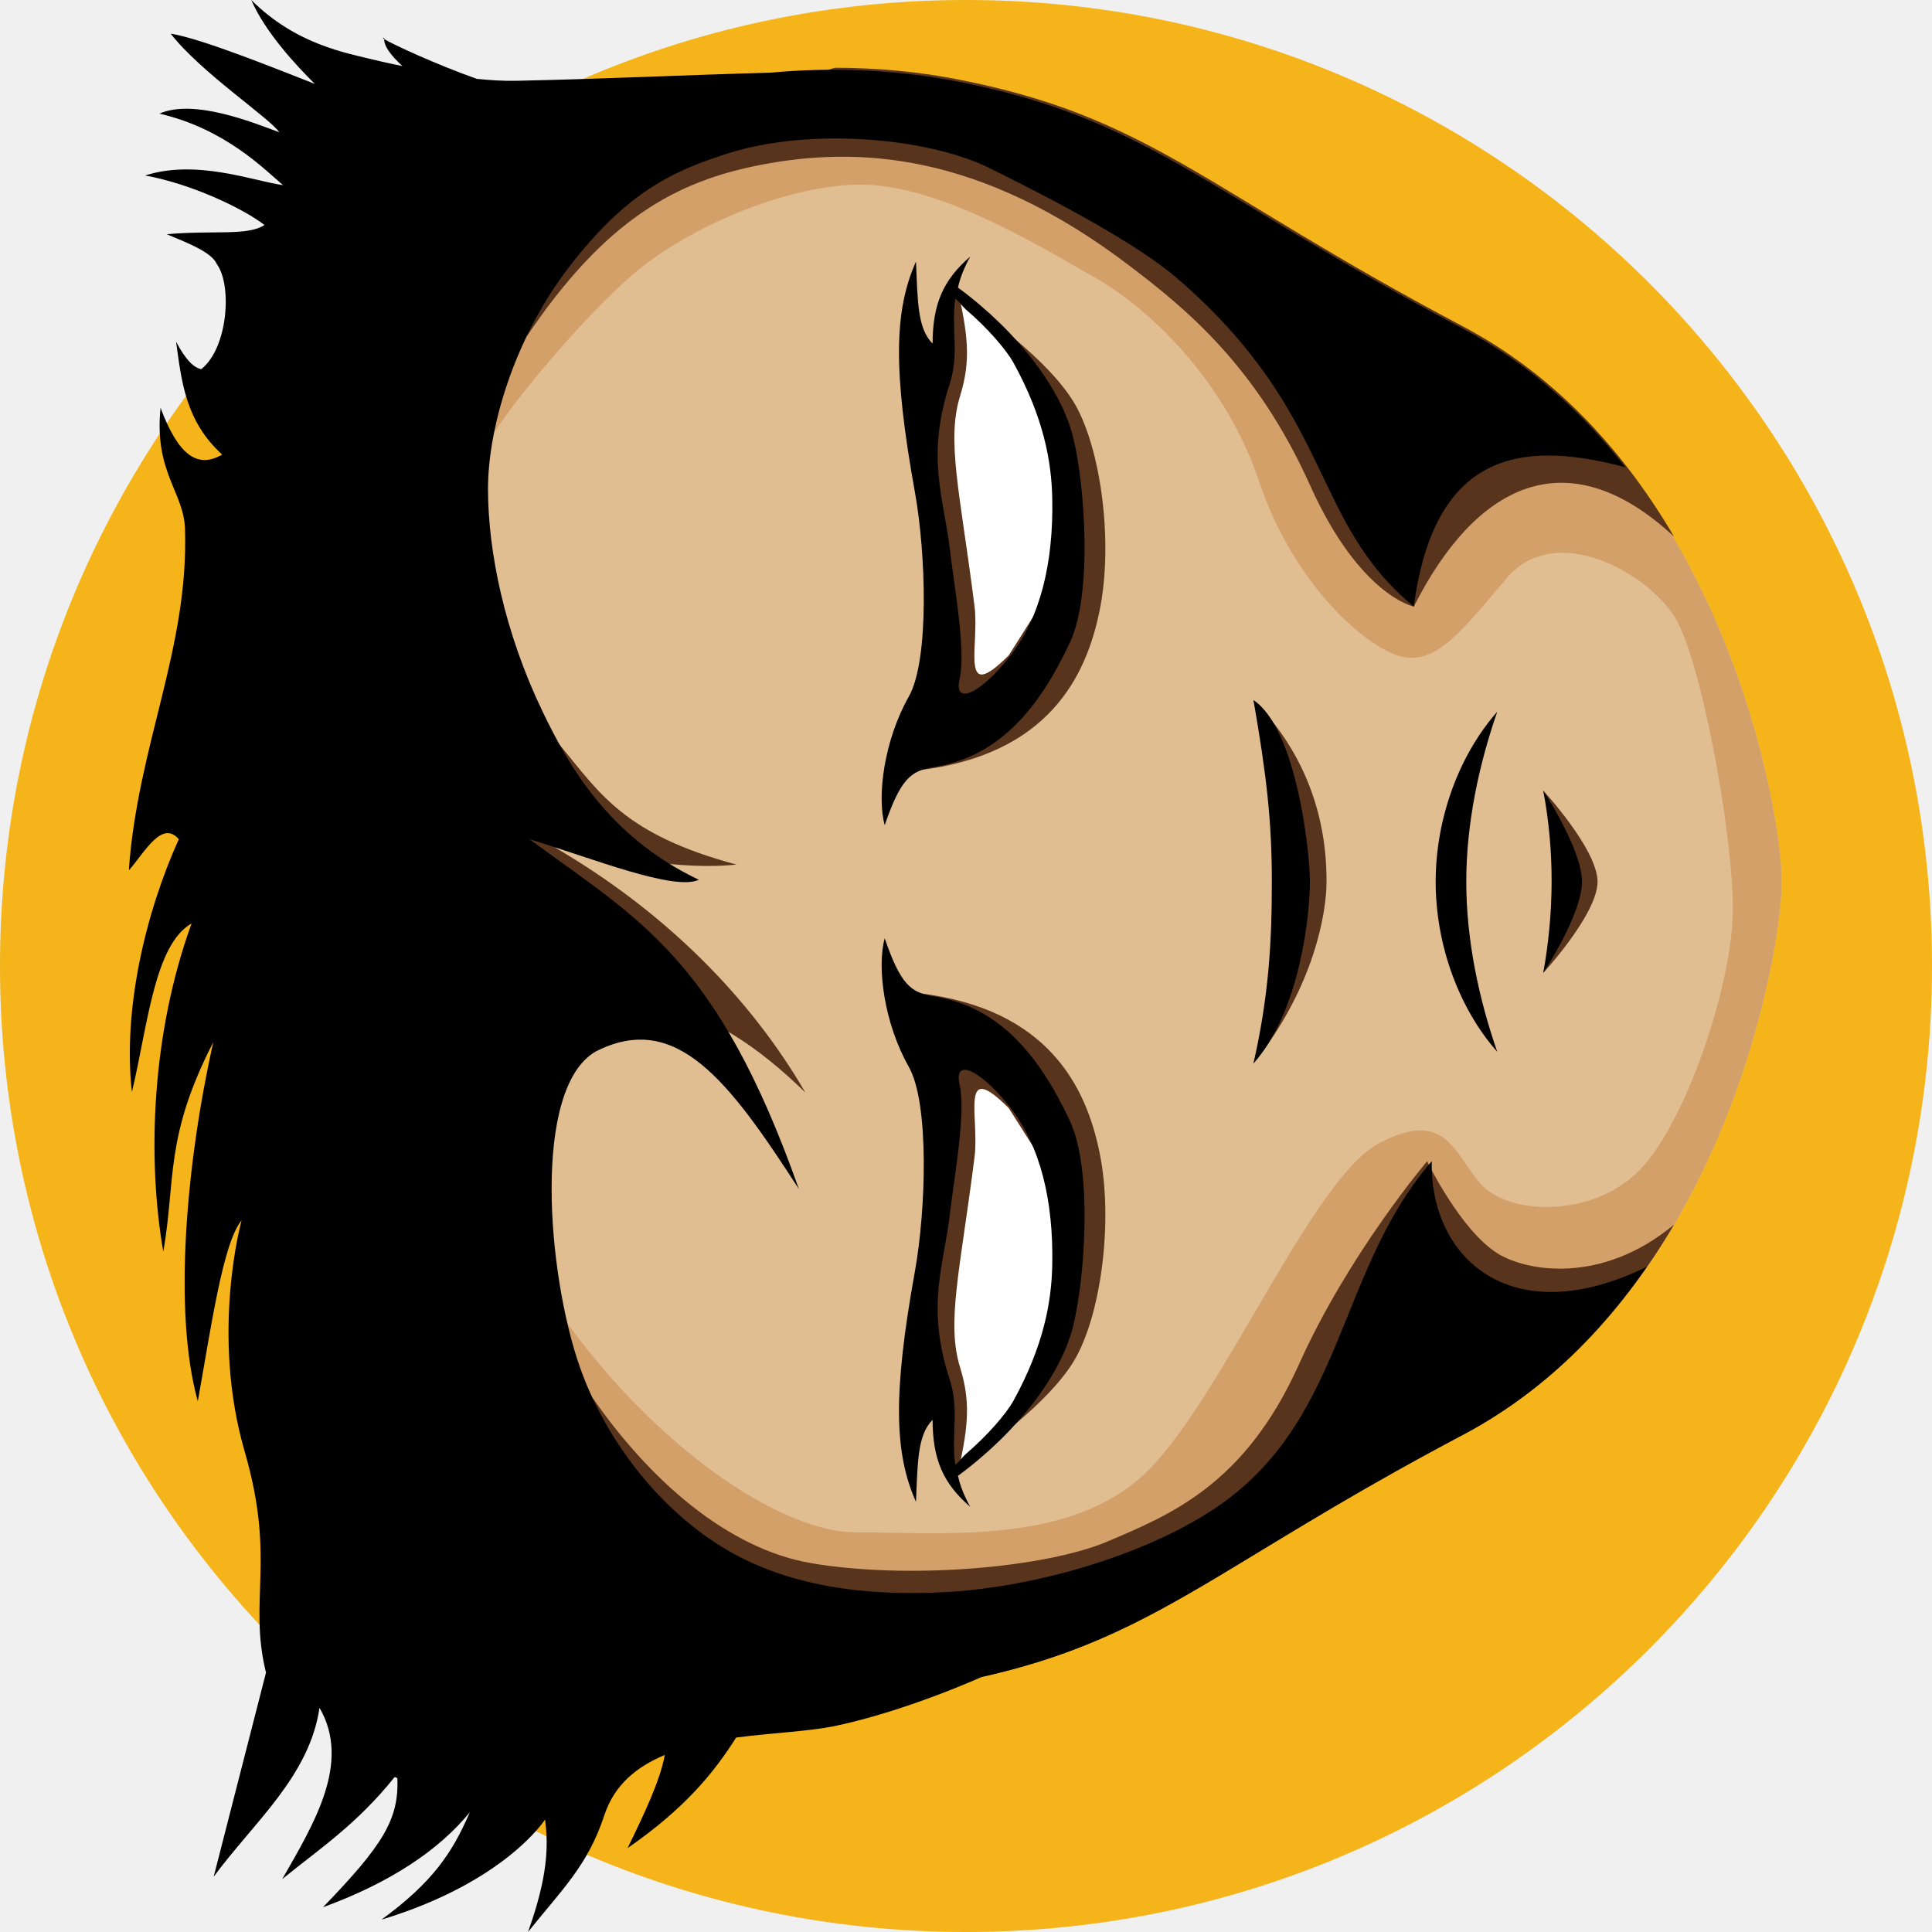
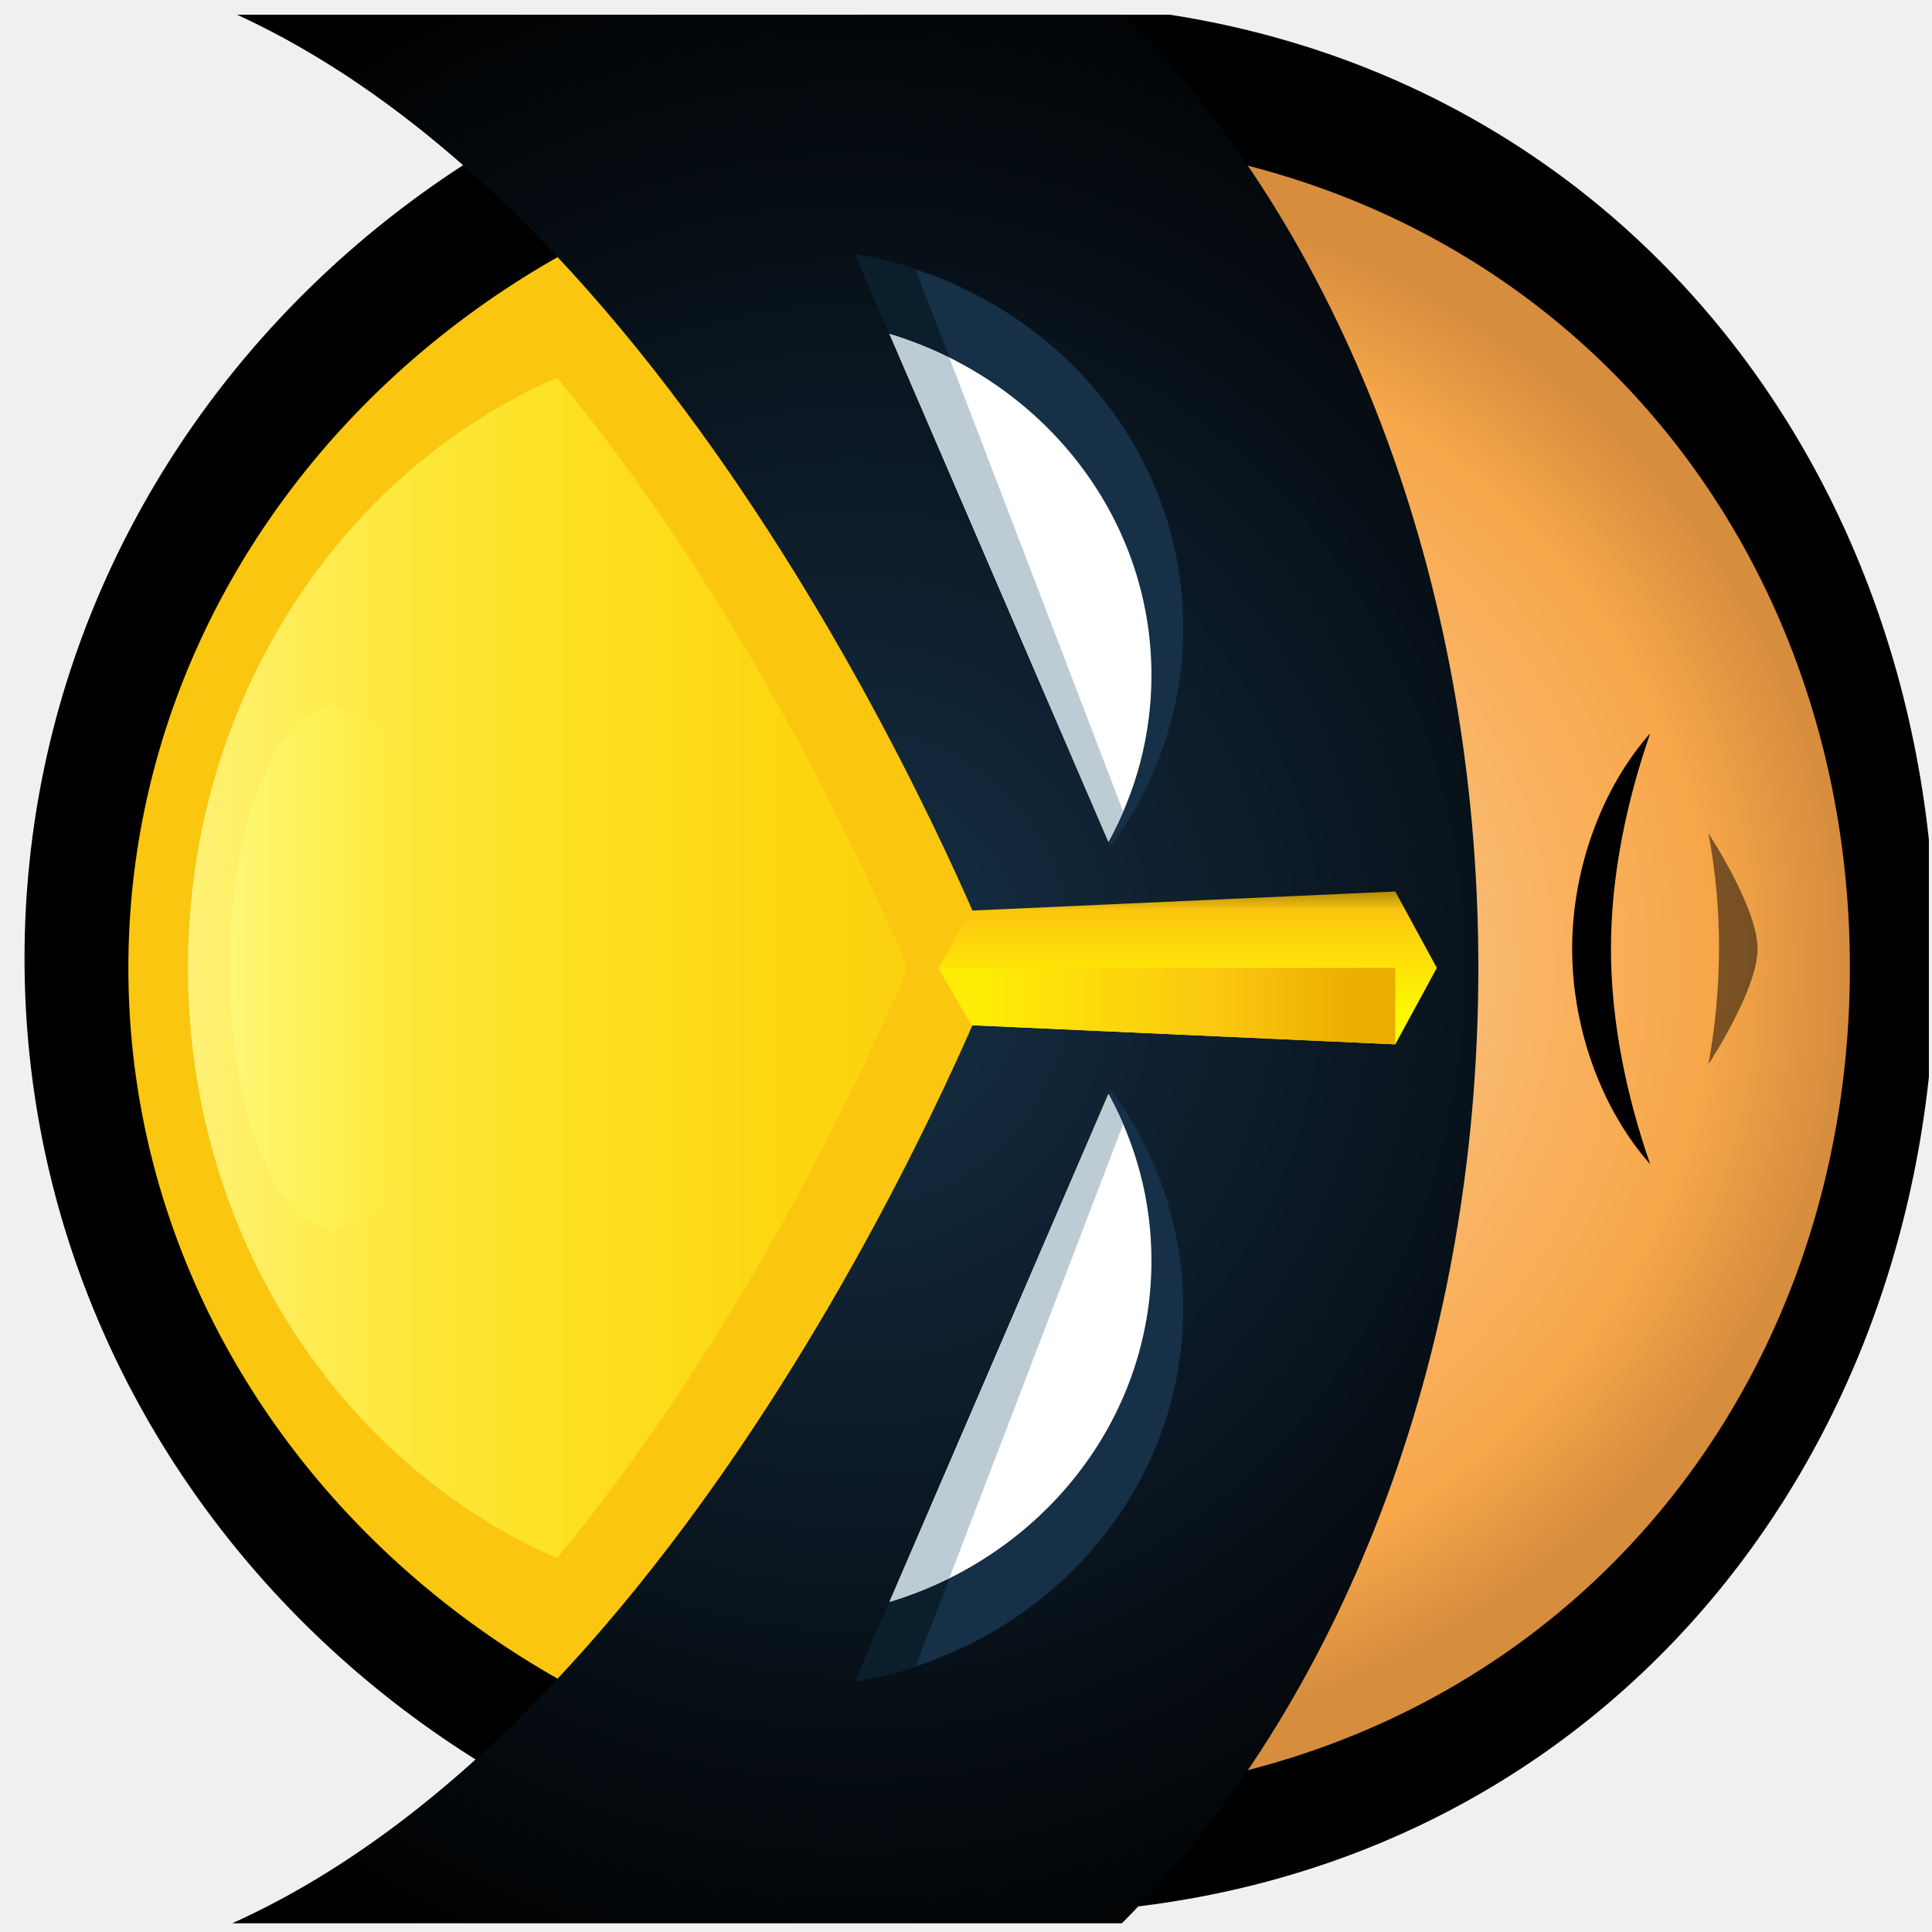
- <svg xmlns="http://www.w3.org/2000/svg" width="90" height="90" viewBox="0 0 90 90" fill="none">
-   <g clip-path="url(#clip0_394_16109)">
-     <mask id="mask0_394_16109" style="mask-type:luminance" maskUnits="userSpaceOnUse" x="0" y="0" width="90" height="90">
-       <path d="M0 0L0 90H90V0H0Z" fill="white" />
-     </mask>
-     <g mask="url(#mask0_394_16109)">
-       <path d="M90 45C90 20.147 69.853 0 45 0C20.147 0 0 20.147 0 45C0 69.853 20.147 90 45 90C69.853 90 90 69.853 90 45Z" fill="#F5B41A" />
-       <mask id="mask1_394_16109" style="mask-type:luminance" maskUnits="userSpaceOnUse" x="6" y="0" width="77" height="90">
-         <path d="M6 0L6 90H83V0H6Z" fill="white" />
-       </mask>
-       <g mask="url(#mask1_394_16109)">
-         <path d="M12.426 41.076C12.426 41.076 12.63 58.203 17.788 67.979C22.946 77.754 35.429 80.118 44.508 78.369C53.586 76.62 56.07 73.224 68.14 66.844C80.21 60.464 82.999 44.436 82.999 41.076C82.999 37.716 80.21 21.687 68.14 15.307C56.07 8.928 53.586 5.532 44.508 3.783C35.429 2.034 22.946 4.398 17.788 14.173C12.63 23.948 12.426 41.076 12.426 41.076Z" fill="#E1BE92" />
-         <path d="M58.391 49.539C61.221 45.989 61.795 42.516 61.795 41.076C61.795 39.635 61.64 35.905 58.391 32.612C59.288 36.121 59.65 38.24 59.65 41.076C59.65 43.911 59.44 46.391 58.391 49.539Z" fill="#59341D" />
-         <path d="M58.391 49.539C60.596 47.069 61.021 42.516 61.021 41.076C61.021 39.635 60.389 33.95 58.391 32.612C59.001 36.121 59.247 38.24 59.247 41.076C59.247 43.911 59.104 46.391 58.391 49.539Z" fill="black" />
-         <path d="M66.879 41.077C66.879 44.059 67.99 47.011 69.749 49C68.905 46.572 68.305 43.817 68.305 41.077C68.305 38.337 68.905 35.582 69.749 33.154C67.99 35.143 66.879 38.095 66.879 41.077Z" fill="black" />
-         <path d="M71.891 45.32C71.891 45.32 74.419 42.587 74.419 41.076C74.419 39.564 71.891 36.831 71.891 36.831C72.633 39.661 72.602 42.491 71.891 45.32Z" fill="#59341D" />
-         <path d="M71.891 45.32C71.891 45.32 73.697 42.587 73.697 41.076C73.697 39.564 71.891 36.831 71.891 36.831C72.421 39.661 72.399 42.491 71.891 45.32Z" fill="black" />
-         <path d="M12.426 41.076C12.426 41.076 12.63 58.203 17.788 67.979C22.946 77.754 35.429 80.118 44.508 78.369C53.586 76.62 56.07 73.224 68.14 66.844C80.21 60.464 82.999 44.436 82.999 41.076C82.999 37.716 80.21 21.687 68.14 15.307C56.07 8.928 53.586 5.532 44.508 3.783C35.429 2.034 22.946 4.398 17.788 14.173C12.63 23.948 12.426 41.076 12.426 41.076ZM17.793 32.065C17.793 32.065 18.83 28.569 22.544 20.954C23.361 19.278 27.155 14.772 29.546 12.727C31.712 10.875 35.955 8.815 39.669 8.609C43.383 8.403 48.118 11.284 51.007 12.931C53.896 14.577 57.2 18.081 58.644 22.402C60.088 26.724 62.979 29.61 64.836 30.434C66.693 31.257 67.929 29.598 70.198 26.922C72.468 24.247 76.796 26.719 78.034 28.777C79.272 30.835 80.724 38.856 80.724 42.354C80.724 45.853 78.444 52.649 76.174 54.707C73.904 56.765 70.191 56.562 68.953 55.121C67.715 53.681 67.317 51.62 64.222 53.267C61.127 54.913 56.988 65.002 53.48 68.501C49.973 71.999 43.994 71.382 39.868 71.382C35.741 71.382 28.051 65.785 23.591 57.01C23.591 57.01 19.647 43.592 19.647 42.769C19.647 41.945 17.793 32.065 17.793 32.065Z" fill="#D4A06A" />
-         <path d="M27.582 65.081C28.741 71.012 34.587 74.529 38.895 78.891C40.842 78.886 42.742 78.709 44.51 78.368C53.588 76.619 56.072 73.224 68.142 66.844C72.564 64.507 75.732 60.877 77.982 57.048C74.578 59.876 71.083 59.203 69.785 58.403C68.03 57.32 66.481 54.095 66.481 54.095C66.481 54.095 62.824 58.398 60.506 63.566C57.993 69.166 54.512 70.561 51.623 71.796C48.734 73.031 42.364 73.59 37.812 72.822C33.892 72.161 30.245 68.937 27.582 65.081Z" fill="#59341D" />
-         <path d="M24.523 15.693C26.817 7.292 31.39 5.458 38.896 3.155C40.843 3.159 42.743 3.336 44.511 3.677C53.589 5.426 56.073 8.822 68.143 15.201C72.564 17.538 75.733 21.168 77.983 24.997C72.957 20.333 68.711 22.611 65.861 28.258C65.861 28.258 63.341 27.763 61.022 22.595C58.51 16.995 55.152 14.315 52.656 12.41C45.631 7.05 39.899 6.819 35.44 7.68C31.537 8.433 28.218 10.19 24.523 15.693Z" fill="#59341D" />
-         <path d="M34.309 40.276C31.601 40.554 28.707 39.873 25.826 39.464C31.037 42.492 34.986 46.535 37.519 50.898C35.281 48.705 33.044 47.272 30.807 46.824L22.199 38.093L26.062 34.683C27.937 36.946 29.053 38.864 34.309 40.276Z" fill="#59341D" />
-         <path d="M6 40.552C6.778 39.642 7.551 38.195 8.329 39.094C6.777 42.531 5.714 47.029 6.144 50.87C6.871 47.857 7.18 44.002 8.925 43.019C7.069 48.112 6.844 53.934 7.607 58.307C8.197 54.932 7.655 52.993 9.936 48.547C8.687 54.115 8.05 61.093 9.214 65.276C9.829 61.874 10.378 57.909 11.254 56.849C11.254 56.849 9.793 62.087 11.398 67.617C12.866 72.674 11.558 74.527 12.391 77.917L9.954 87.425C11.808 84.903 14.415 82.756 14.883 79.556C16.383 82.127 14.585 85.016 13.149 87.533C14.895 86.117 16.64 84.965 18.385 82.779C18.428 82.796 18.468 82.817 18.511 82.833C18.59 84.753 17.831 85.966 15.045 88.847C18.151 87.716 20.453 86.188 21.887 84.418C21.07 86.323 20.138 87.695 17.771 89.424C23.548 87.674 25.39 84.76 25.39 84.76C25.555 85.97 25.52 87.431 24.596 90C26.182 88.021 27.388 86.893 28.152 84.562C28.619 83.138 29.669 82.294 30.969 81.753C30.757 82.929 30.017 84.49 29.235 86.092C31.895 84.252 33.258 82.58 34.291 80.942C35.943 80.726 37.599 80.659 38.822 80.42C42.207 79.717 45.692 78.135 45.737 78.115H45.755C50.583 77.028 53.554 75.373 57.598 72.929C60.317 71.287 63.521 69.285 68.142 66.843C71.795 64.912 74.584 62.09 76.717 59.01C70.336 62.125 66.602 58.549 66.697 54.094C62.158 59.341 62.693 66.486 56.208 70.516C52.705 72.693 47.748 73.984 43.949 74.172C40.449 74.345 36.676 73.971 33.55 72.011C30.424 70.051 28.105 66.789 27.015 63.691C25.494 59.37 24.773 50.698 27.755 48.98C31.496 47.079 33.942 50.327 37.215 55.39C33.397 44.592 29.765 42.854 24.668 39.094C27.635 39.997 31.386 41.515 32.557 40.984C28.299 38.962 26.445 35.579 25.269 33.133C23.508 29.472 22.733 25.694 22.733 22.78C22.733 19.866 23.991 15.711 26.507 12.443C29.203 8.941 31.343 7.961 33.907 7.148C37.853 5.896 43.304 6.458 46.055 7.812C49.206 9.363 52.999 11.367 54.884 13.005C62.205 19.366 60.985 24.223 65.859 28.256C66.796 21.248 70.638 20.399 75.724 21.771C73.737 19.233 71.246 16.947 68.142 15.306C62.041 12.082 58.381 9.634 55.089 7.761C51.874 5.934 48.993 4.645 44.509 3.781C41.843 3.268 38.879 3.106 35.897 3.385C31.341 3.513 28.299 3.674 24.018 3.764C23.467 3.775 22.852 3.739 22.212 3.674C20.294 2.994 18.249 2.044 17.898 1.819C17.883 2.157 18.227 2.596 18.746 3.079C18.341 2.99 17.932 2.91 17.518 2.809C16.076 2.457 13.784 2.067 11.705 0C12.36 1.515 13.836 3.087 14.666 3.908C13.261 3.365 9.439 1.798 7.95 1.567C9.336 3.361 12.626 5.549 13.005 6.159C11.786 5.709 9.027 4.586 7.426 5.294C10.477 5.997 12.306 7.877 13.185 8.626C11.764 8.419 9.146 7.411 6.758 8.175C8.849 8.55 11.277 9.676 12.319 10.48C11.551 11.003 9.906 10.716 7.769 10.912C8.801 11.339 9.86 11.757 10.098 12.299C10.82 13.277 10.626 16.204 9.376 17.197C9.045 17.128 8.671 16.808 8.203 15.918C8.457 17.752 8.628 19.609 10.351 21.177C9.175 21.861 8.287 21.16 7.48 18.998C7.171 21.982 8.561 22.918 8.618 24.634C8.801 30.209 6.411 34.712 6 40.552ZM17.898 1.819C17.898 1.801 17.895 1.782 17.898 1.765C17.824 1.745 17.829 1.775 17.898 1.819Z" fill="black" />
-         <path d="M44.589 68.797C44.986 68.275 45.373 67.721 46.248 67.163C48.246 65.169 48.6 63.005 49.258 60.872L49.464 55.521L46.996 51.622C44.664 49.284 45.631 52.039 45.398 53.887C44.723 59.244 43.967 62.203 44.364 63.128C45.086 64.811 45.048 66.697 44.589 68.797Z" fill="white" />
-         <path d="M44.588 68.797C43.731 64.704 42.84 60.617 43.163 56.279C43.847 52.91 44.003 49.692 42.758 46.26C48.896 46.981 50.604 50.705 51.217 53.669C51.888 56.91 51.269 61.335 50.031 63.393C48.793 65.451 45.74 67.528 45.74 67.528C47.639 65.773 48.563 63.395 49.257 60.872L49.464 55.521L46.995 51.622C44.663 49.284 45.63 52.039 45.397 53.887C44.722 59.244 44.077 61.612 44.728 63.71C45.272 65.464 45.048 66.697 44.588 68.797Z" fill="#59341D" />
-         <path d="M44.241 64.264C43.125 60.834 43.968 58.966 44.248 56.563C44.453 54.81 45.006 51.822 44.705 50.541C44.404 49.26 45.643 49.796 47.045 51.572C48.467 53.373 49.079 55.935 49.018 58.935C48.984 60.627 48.629 62.672 47.212 65.249C46.876 65.859 45.983 66.889 44.996 67.73C44.87 67.837 44.624 68.155 44.502 68.233C44.297 66.833 44.706 65.693 44.241 64.264ZM49.984 61.807C50.544 59.574 50.902 54.486 49.844 52.223C48.383 49.098 46.512 46.886 43.477 46.408C42.415 46.241 41.948 45.839 41.213 43.71C40.844 45.041 41.181 47.659 42.334 49.695C43.308 51.416 43.126 56.414 42.622 59.21C41.593 64.924 41.655 67.683 42.67 69.961C42.752 68.096 42.737 66.852 43.443 66.141C43.449 67.975 43.924 69.094 45.197 70.195C44.911 69.673 44.732 69.225 44.627 68.75C47.437 66.679 49.429 64.019 49.984 61.807Z" fill="black" />
-         <path d="M44.589 13.353C44.986 13.874 45.373 14.429 46.248 14.986C48.246 16.981 48.6 19.145 49.258 21.278L49.464 26.629L46.996 30.528C44.664 32.866 45.631 30.111 45.398 28.263C44.723 22.906 43.967 19.947 44.364 19.022C45.086 17.338 45.048 15.452 44.589 13.353Z" fill="white" />
-         <path d="M44.588 13.35C43.731 17.444 42.84 21.53 43.163 25.869C43.847 29.237 44.003 32.455 42.758 35.887C48.896 35.166 50.604 31.442 51.217 28.478C51.888 25.237 51.269 20.812 50.031 18.754C48.793 16.696 45.74 14.62 45.74 14.62C47.639 16.374 48.563 18.752 49.257 21.275L49.464 26.626L46.995 30.525C44.663 32.863 45.63 30.108 45.397 28.26C44.722 22.903 44.077 20.535 44.728 18.437C45.272 16.683 45.048 15.45 44.588 13.35Z" fill="#59341D" />
-         <path d="M44.241 17.884C43.125 21.314 43.968 23.181 44.248 25.584C44.453 27.338 45.006 30.326 44.705 31.607C44.404 32.888 45.643 32.352 47.045 30.575C48.467 28.774 49.079 26.213 49.018 23.213C48.984 21.521 48.629 19.475 47.212 16.899C46.876 16.289 45.983 15.258 44.996 14.418C44.87 14.31 44.624 13.992 44.502 13.915C44.297 15.315 44.706 16.455 44.241 17.884ZM49.984 20.341C50.544 22.574 50.902 27.662 49.844 29.924C48.383 33.05 46.512 35.262 43.477 35.739C42.415 35.907 41.948 36.309 41.213 38.438C40.844 37.106 41.181 34.489 42.334 32.453C43.308 30.732 43.126 25.733 42.622 22.938C41.593 17.223 41.655 14.464 42.67 12.186C42.752 14.052 42.737 15.296 43.443 16.007C43.449 14.173 43.924 13.053 45.197 11.952C44.911 12.475 44.732 12.922 44.627 13.397C47.437 15.469 49.429 18.128 49.984 20.341Z" fill="black" />
-       </g>
-     </g>
+ <svg xmlns="http://www.w3.org/2000/svg" width="91" height="91" viewBox="0 0 91 91" fill="none">
+   <g clip-path="url(#clip0_2260_782)">
+     <path d="M47.853 0.14C73.644 0.14 91.155 20.287 91.155 45.14C91.155 69.993 73.644 90.14 47.853 90.14C22.062 90.14 1.155 69.993 1.155 45.14C1.155 20.287 22.062 0.14 47.853 0.14Z" fill="black" />
+     <path d="M48.165 6.495C71.374 6.495 87.132 23.998 87.132 45.59C87.132 67.182 71.374 84.685 48.165 84.685C24.957 84.685 6.142 67.182 6.142 45.59C6.142 23.998 24.956 6.495 48.165 6.495Z" fill="url(#paint0_radial_2260_782)" />
+     <path d="M58.578 7.658C55.315 6.839 51.835 6.402 48.168 6.402C24.905 6.402 6.046 23.947 6.046 45.59C6.046 67.232 24.905 84.777 48.168 84.777C51.835 84.777 55.316 84.341 58.578 83.522C65.176 73.429 69.187 60.148 69.187 45.59C69.187 31.032 65.176 17.75 58.578 7.658Z" fill="#FBC610" />
+     <path d="M15.757 33.252C18.488 33.252 20.701 38.776 20.701 45.59C20.701 52.404 18.488 57.928 15.757 57.928C13.026 57.928 10.813 52.404 10.813 45.59C10.813 38.776 13.026 33.252 15.757 33.252Z" fill="url(#paint1_linear_2260_782)" />
+     <path d="M26.235 17.789C16.044 22.229 8.852 33.003 8.852 45.59C8.852 58.177 16.044 68.951 26.235 73.391C35.234 62.518 41.08 49.551 42.755 45.59C41.08 41.627 35.234 28.661 26.235 17.789Z" fill="url(#paint2_linear_2260_782)" />
+     <path d="M10.938 0.59C33.477 10.746 46.938 45.59 46.938 45.59C46.938 45.59 33.477 80.434 10.938 90.59H52.841C63.023 80.434 69.633 64.062 69.633 45.59C69.633 27.118 63.023 10.746 52.841 0.59H10.938Z" fill="url(#paint3_radial_2260_782)" />
+     <path d="M55.734 29.562C55.734 20.76 49.062 13.448 40.285 11.99L52.304 39.869C54.464 36.958 55.734 33.402 55.734 29.562Z" fill="#163047" />
+     <path d="M52.21 39.649C53.502 37.305 54.235 34.636 54.235 31.803C54.235 24.26 49.048 17.875 41.896 15.726L52.21 39.649Z" fill="white" />
+     <path d="M40.285 11.99L41.896 15.725C42.87 16.02 43.813 16.393 44.715 16.842L43.125 12.691C42.201 12.386 41.251 12.152 40.285 11.99Z" fill="#0B1E2B" />
+     <path d="M46.367 26.096L52.21 39.649C52.465 39.185 52.697 38.711 52.905 38.228L44.715 16.842C43.813 16.393 42.87 16.02 41.896 15.725L46.367 26.096Z" fill="#BDCCD4" />
+     <path d="M55.734 61.618C55.734 70.419 49.062 77.731 40.285 79.19L52.304 51.311C54.464 54.222 55.734 57.778 55.734 61.618Z" fill="#163047" />
+     <path d="M52.21 51.531C53.502 53.874 54.235 56.544 54.235 59.377C54.235 66.919 49.048 73.305 41.896 75.454L52.21 51.531Z" fill="white" />
+     <path d="M40.285 79.19L41.896 75.454C42.87 75.16 43.813 74.786 44.715 74.337L43.125 78.489C42.201 78.793 41.251 79.028 40.285 79.19Z" fill="#0B1E2B" />
+     <path d="M46.367 65.083L52.21 51.531C52.465 51.995 52.697 52.469 52.905 52.952L44.715 74.338C43.813 74.786 42.87 75.16 41.896 75.454L46.367 65.083Z" fill="#BDCCD4" />
+     <path d="M45.764 42.89L44.199 45.59L45.764 48.29L65.72 49.19L67.677 45.59L65.72 41.99L45.764 42.89Z" fill="url(#paint4_linear_2260_782)" />
+     <path d="M44.199 45.59H65.72V49.19L45.764 48.29L44.199 45.59Z" fill="url(#paint5_linear_2260_782)" />
+     <path d="M74.051 44.69C74.051 48.511 75.474 52.292 77.728 54.84C76.646 51.73 75.878 48.2 75.878 44.69C75.878 41.179 76.646 37.65 77.728 34.539C75.474 37.088 74.051 40.869 74.051 44.69Z" fill="black" />
+     <path d="M80.471 50.128C80.471 50.128 82.785 46.626 82.785 44.69C82.785 42.753 80.471 39.252 80.471 39.252C81.15 42.877 81.122 46.502 80.471 50.128Z" fill="black" fill-opacity="0.5" />
  </g>
  <defs>
-     <clipPath id="clip0_394_16109">
-       <rect width="90" height="90" fill="white" transform="matrix(0 -1 1 0 0 90)" />
+     <radialGradient id="paint0_radial_2260_782" cx="0" cy="0" r="1" gradientUnits="userSpaceOnUse" gradientTransform="translate(46.6372 45.5899) rotate(-90) scale(38.1865 41.507)">
+       <stop stop-color="#FDE6CC" />
+       <stop offset="0.242" stop-color="#FBD1A1" />
+       <stop offset="0.627" stop-color="#F9B362" />
+       <stop offset="0.81" stop-color="#F8A749" />
+       <stop offset="0.963" stop-color="#D68D3E" />
+     </radialGradient>
+     <linearGradient id="paint1_linear_2260_782" x1="-1.891" y1="45.59" x2="21.038" y2="45.59" gradientUnits="userSpaceOnUse">
+       <stop offset="0.19" stop-color="white" />
+       <stop offset="0.379" stop-color="#FFFFC1" stop-opacity="0.743" />
+       <stop offset="0.814" stop-color="#FFFF29" stop-opacity="0.153" />
+       <stop offset="0.926" stop-color="#FFFF00" stop-opacity="0" />
+     </linearGradient>
+     <linearGradient id="paint2_linear_2260_782" x1="-4.833" y1="45.59" x2="53.699" y2="45.59" gradientUnits="userSpaceOnUse">
+       <stop stop-color="white" />
+       <stop offset="0.119" stop-color="#FFFFC6" stop-opacity="0.881" />
+       <stop offset="0.244" stop-color="#FFFF92" stop-opacity="0.756" />
+       <stop offset="0.371" stop-color="#FFFF65" stop-opacity="0.629" />
+       <stop offset="0.498" stop-color="#FFFF41" stop-opacity="0.502" />
+       <stop offset="0.625" stop-color="#FFFF24" stop-opacity="0.376" />
+       <stop offset="0.75" stop-color="#FFFF10" stop-opacity="0.25" />
+       <stop offset="0.876" stop-color="#FFFF04" stop-opacity="0.124" />
+       <stop offset="1" stop-color="#FFFF00" stop-opacity="0" />
+     </linearGradient>
+     <radialGradient id="paint3_radial_2260_782" cx="0" cy="0" r="1" gradientUnits="userSpaceOnUse" gradientTransform="translate(40.2693 45.581) rotate(90) scale(50.4266 46.6789)">
+       <stop stop-color="#163047" />
+       <stop offset="1" />
+     </radialGradient>
+     <linearGradient id="paint4_linear_2260_782" x1="44.199" y1="49.19" x2="44.199" y2="41.99" gradientUnits="userSpaceOnUse">
+       <stop stop-color="#FFFF00" />
+       <stop offset="0.223" stop-color="#FEF602" />
+       <stop offset="0.584" stop-color="#FDDE09" />
+       <stop offset="0.877" stop-color="#FBC610" />
+       <stop offset="1" stop-color="#B08C0B" />
+     </linearGradient>
+     <linearGradient id="paint5_linear_2260_782" x1="46.428" y1="47.39" x2="64.076" y2="47.39" gradientUnits="userSpaceOnUse">
+       <stop stop-color="#FEEB06" />
+       <stop offset="0.638" stop-color="#FBC610" />
+       <stop offset="1" stop-color="#EAAD00" />
+     </linearGradient>
+     <clipPath id="clip0_2260_782">
+       <rect width="90" height="90" fill="white" transform="matrix(0 -1 1 0 0.853271 90.6949)" />
    </clipPath>
  </defs>
</svg>
